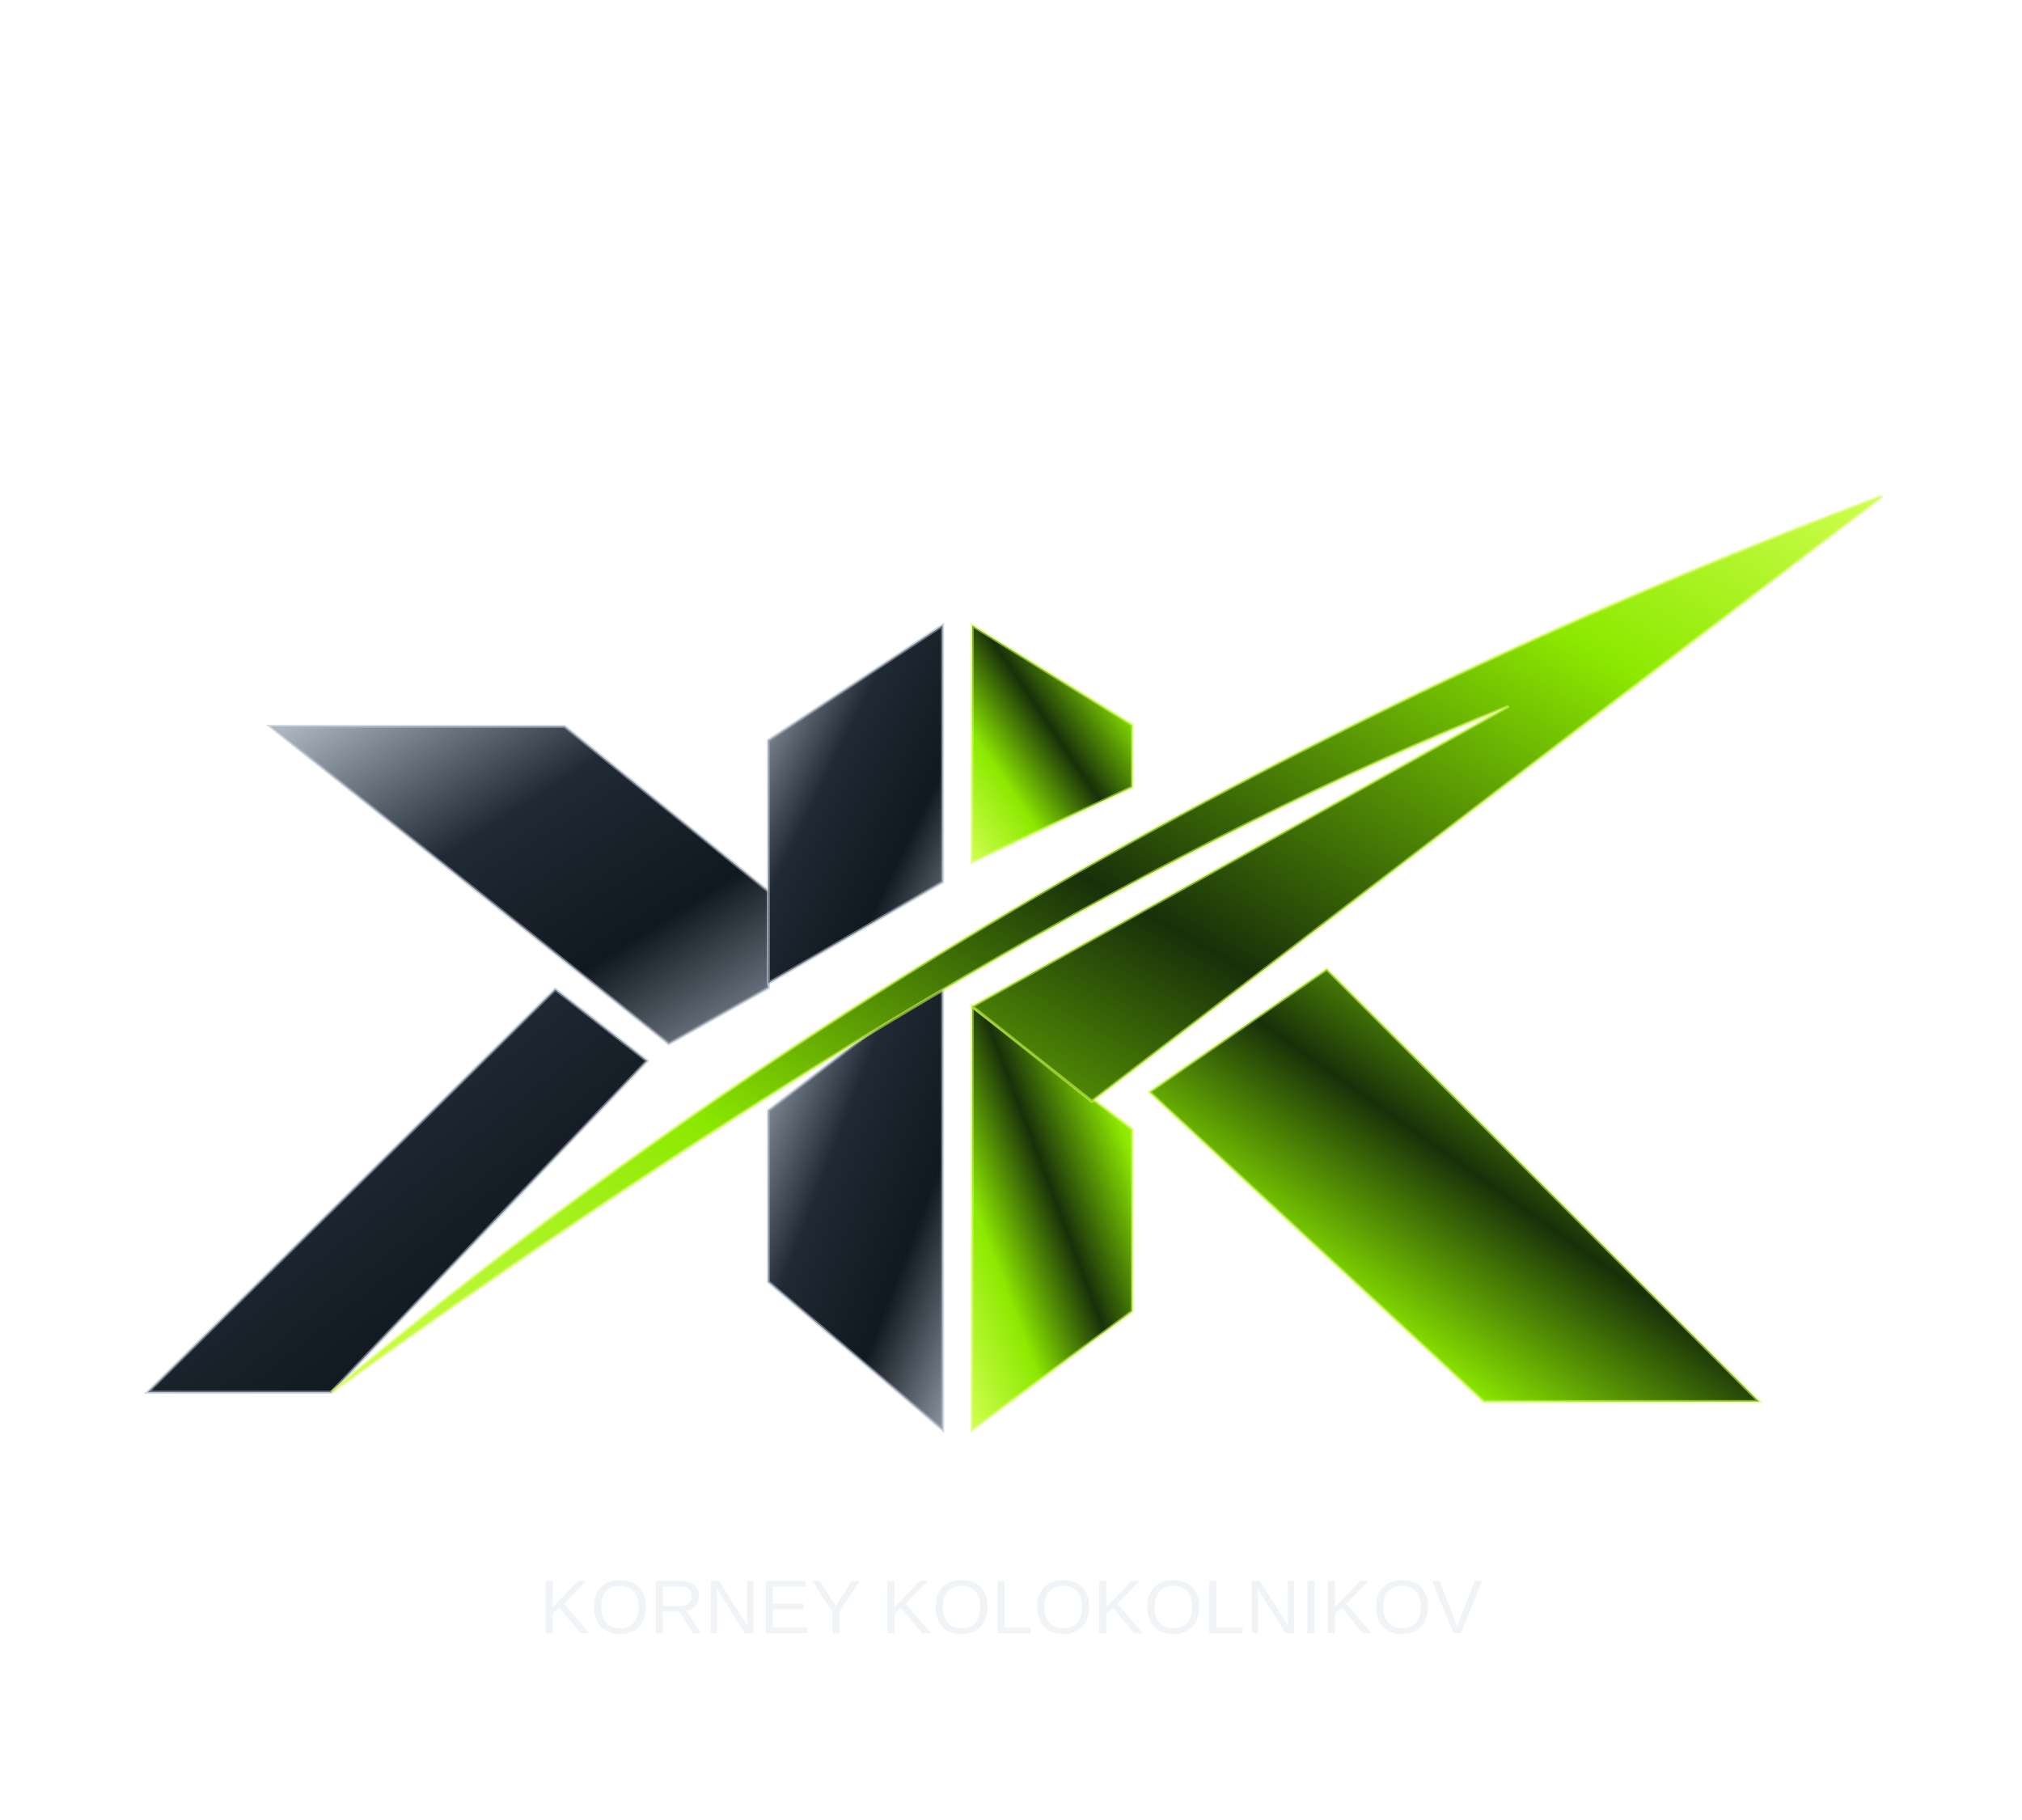
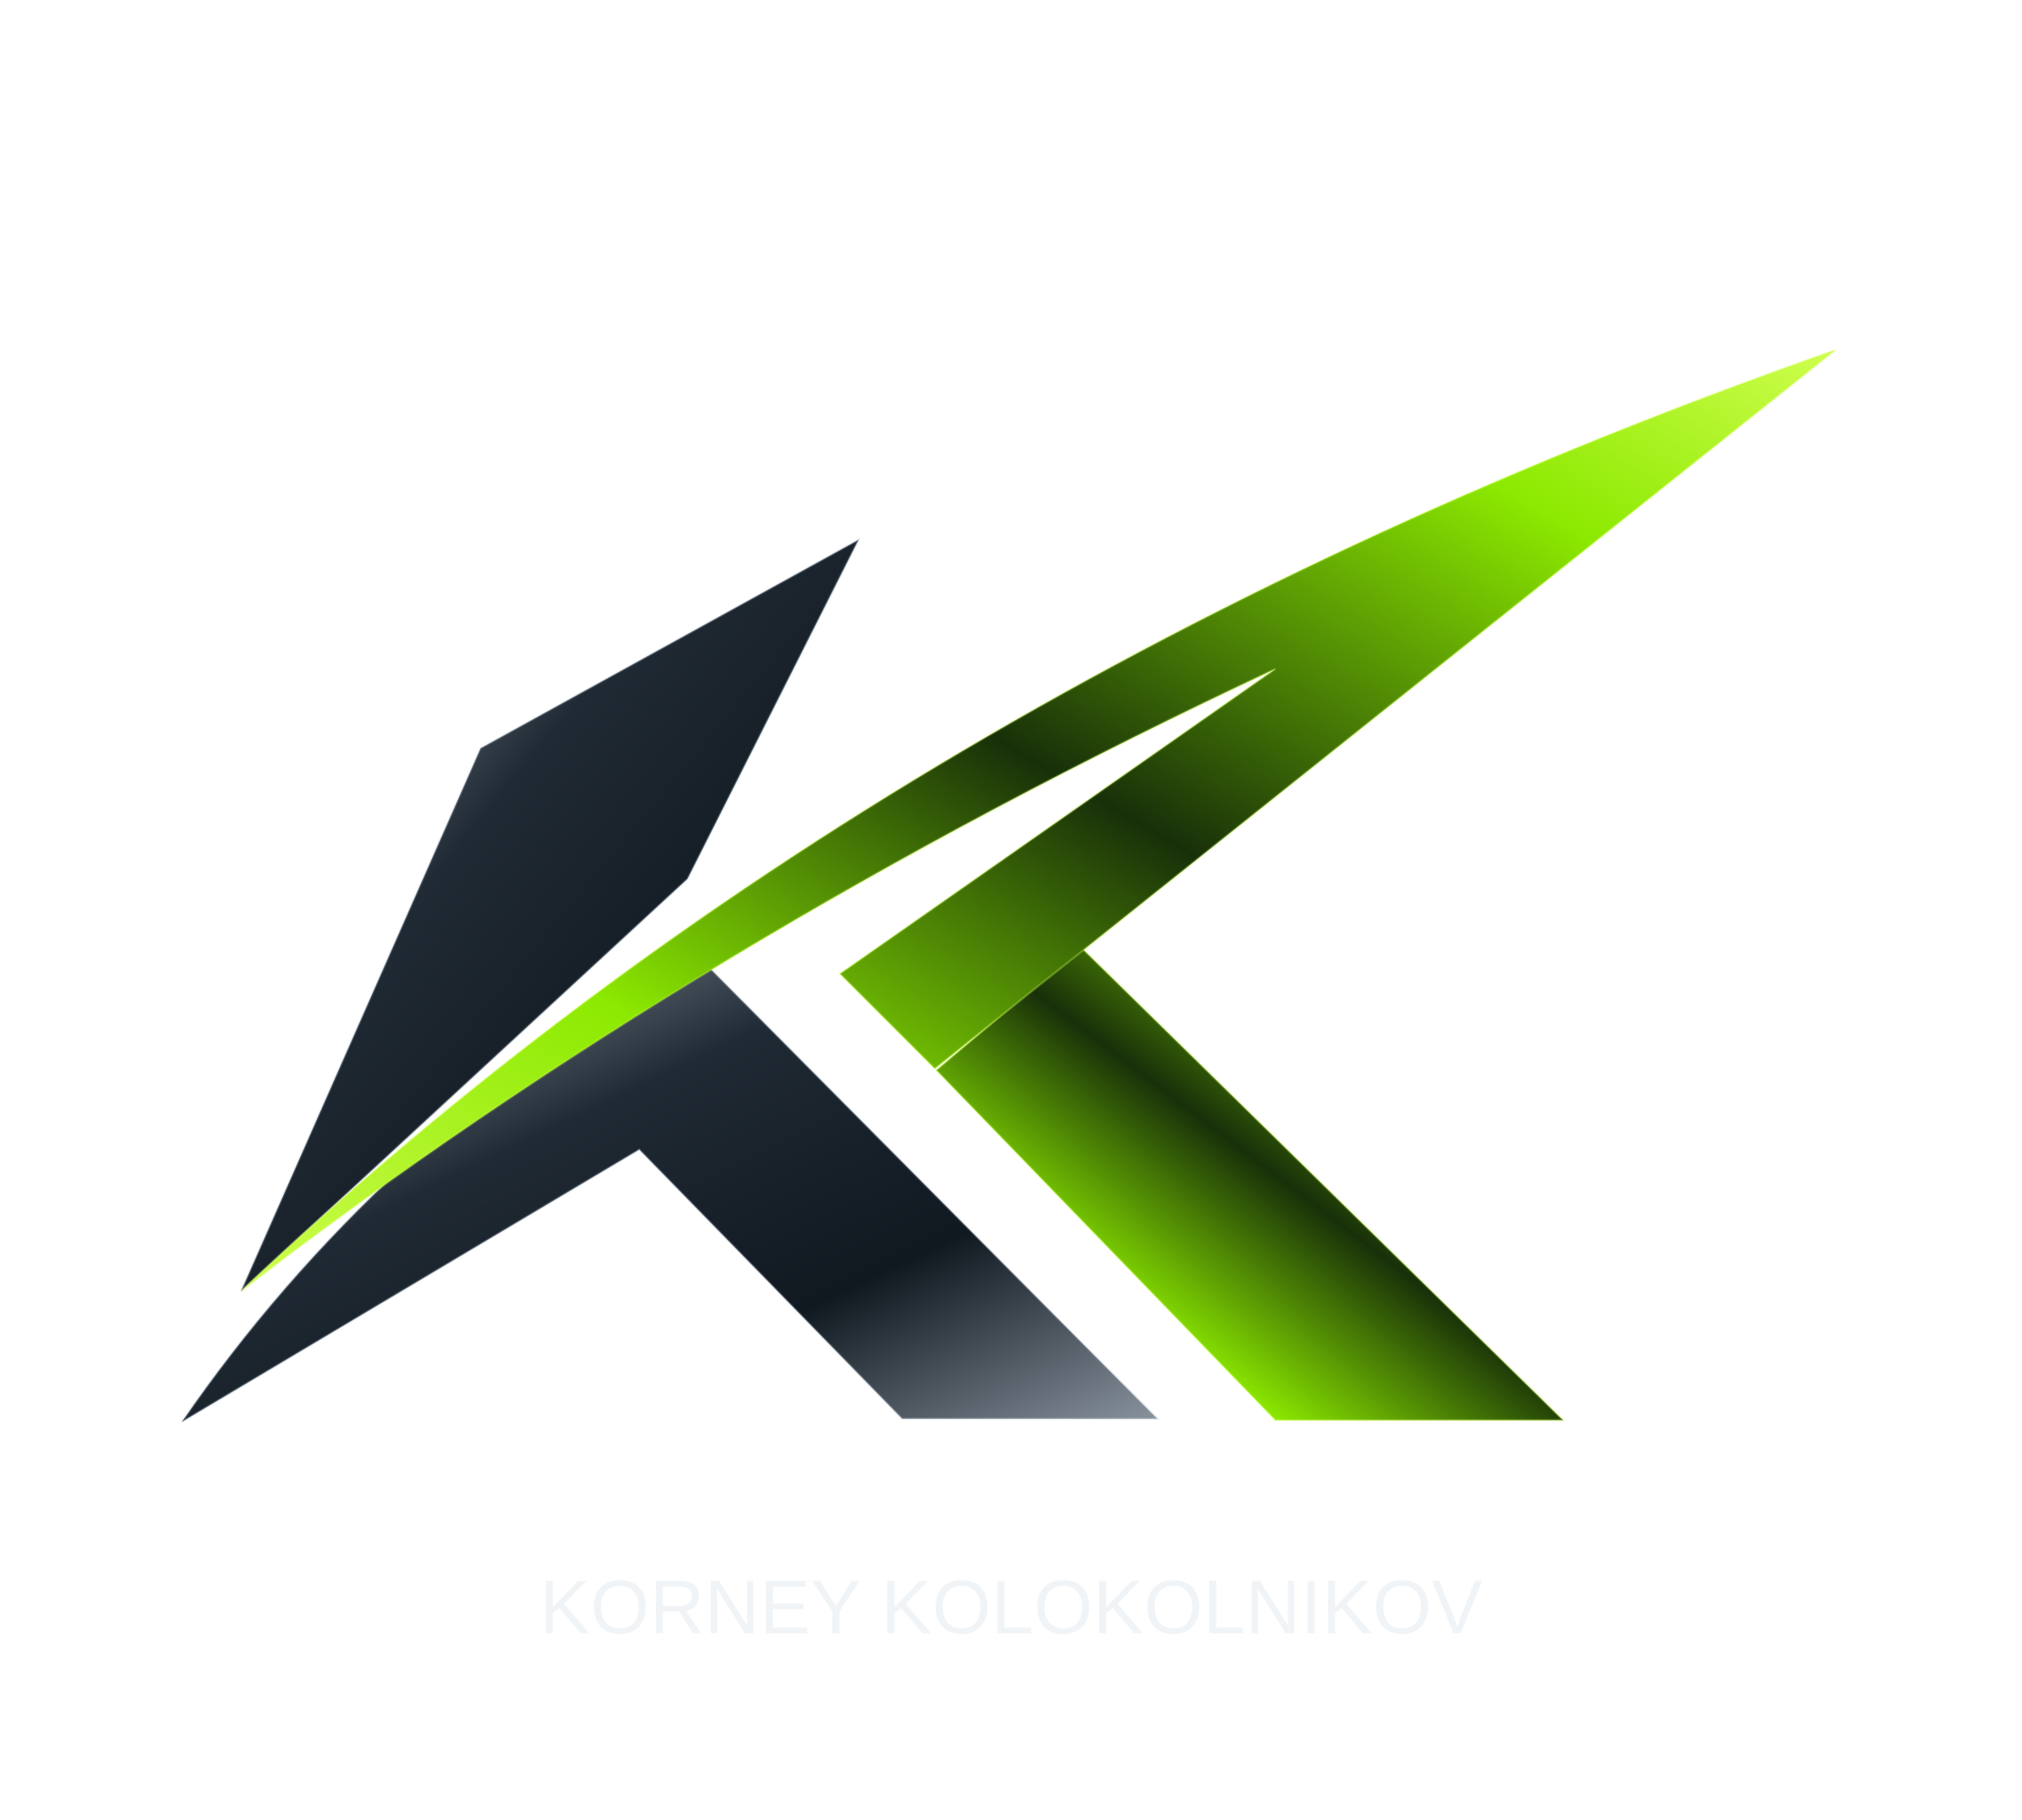
<svg xmlns="http://www.w3.org/2000/svg" role="img" viewBox="0 0 1300 1170">
  <defs>
    <linearGradient id="metal" x1="0" y1="0" x2="1" y2="1">
      <stop stop-color="#b3bdc8" />
      <stop offset=".38" stop-color="#202a34" />
      <stop offset=".7" stop-color="#101820" />
      <stop offset="1" stop-color="#8a949f" />
    </linearGradient>
    <linearGradient id="colour" x1="0" y1="1" x2="1" y2="0">
      <stop stop-color="#d1ff50" />
      <stop offset=".27" stop-color="#8ce900" />
      <stop offset=".53" stop-color="#183009" />
      <stop offset=".82" stop-color="#8ce900" />
      <stop offset="1" stop-color="#d1ff50" />
    </linearGradient>
  </defs>
-   <g transform="translate(0 45)">
-     <path d="M174 422H363L494 528V590L430 626Z" fill="url(#metal)" stroke="#a9b5c3" stroke-opacity=".55" stroke-width="2" />
-     <path d="M95 850 357 591 416 637 213 850Z" fill="url(#metal)" stroke="#a9b5c3" stroke-opacity=".55" stroke-width="2" />
-     <path d="M494 431 606 357V522L494 587Z" fill="url(#metal)" stroke="#a9b5c3" stroke-opacity=".55" stroke-width="2" />
-     <path d="M494 669 606 583V874L494 779Z" fill="url(#metal)" stroke="#a9b5c3" stroke-opacity=".55" stroke-width="2" />
-     <path d="M625 357 728 421V461L625 509Z" fill="url(#colour)" stroke="#d1ff50" stroke-opacity=".55" stroke-width="2" />
-     <path d="M625 602 728 681V798L625 874Z" fill="url(#colour)" stroke="#d1ff50" stroke-opacity=".55" stroke-width="2" />
-     <path d="M739 657 853 578 1131 856H954Z" fill="url(#colour)" stroke="#d1ff50" stroke-opacity=".55" stroke-width="2" />
-     <path d="M213 850Q650 483 1210 274L702 663 625 602 970 409Q650 536 213 850Z" fill="url(#colour)" stroke="#d1ff50" stroke-opacity=".55" stroke-width="2" />
-   </g>
+   <path d="M155 830 309 481 552 347 442 565Z" fill="url(#metal)" stroke="#a9b5c3" stroke-opacity=".3" stroke-width="1.4" />
+   <path d="M117 914Q240 735 445 611L744 912H580L411 739Z" fill="url(#metal)" stroke="#a9b5c3" stroke-opacity=".3" stroke-width="1.4" />
+   <path d="M602 688 695 609 1005 913H820Z" fill="url(#colour)" stroke="#d1ff50" stroke-opacity=".3" stroke-width="1.4" />
+   <path d="M155 830Q570 438 1180 225L601 687 540 626 820 430Q450 603 155 830Z" fill="url(#colour)" stroke="#d1ff50" stroke-opacity=".3" stroke-width="1.4" />
  <text x="650" y="1050" text-anchor="middle" textLength="1070" lengthAdjust="spacing" font-family="Arial,Helvetica,sans-serif" font-size="49" font-weight="400" fill="#f1f4f7">KORNEY KOLOKOLNIKOV</text>
</svg>
